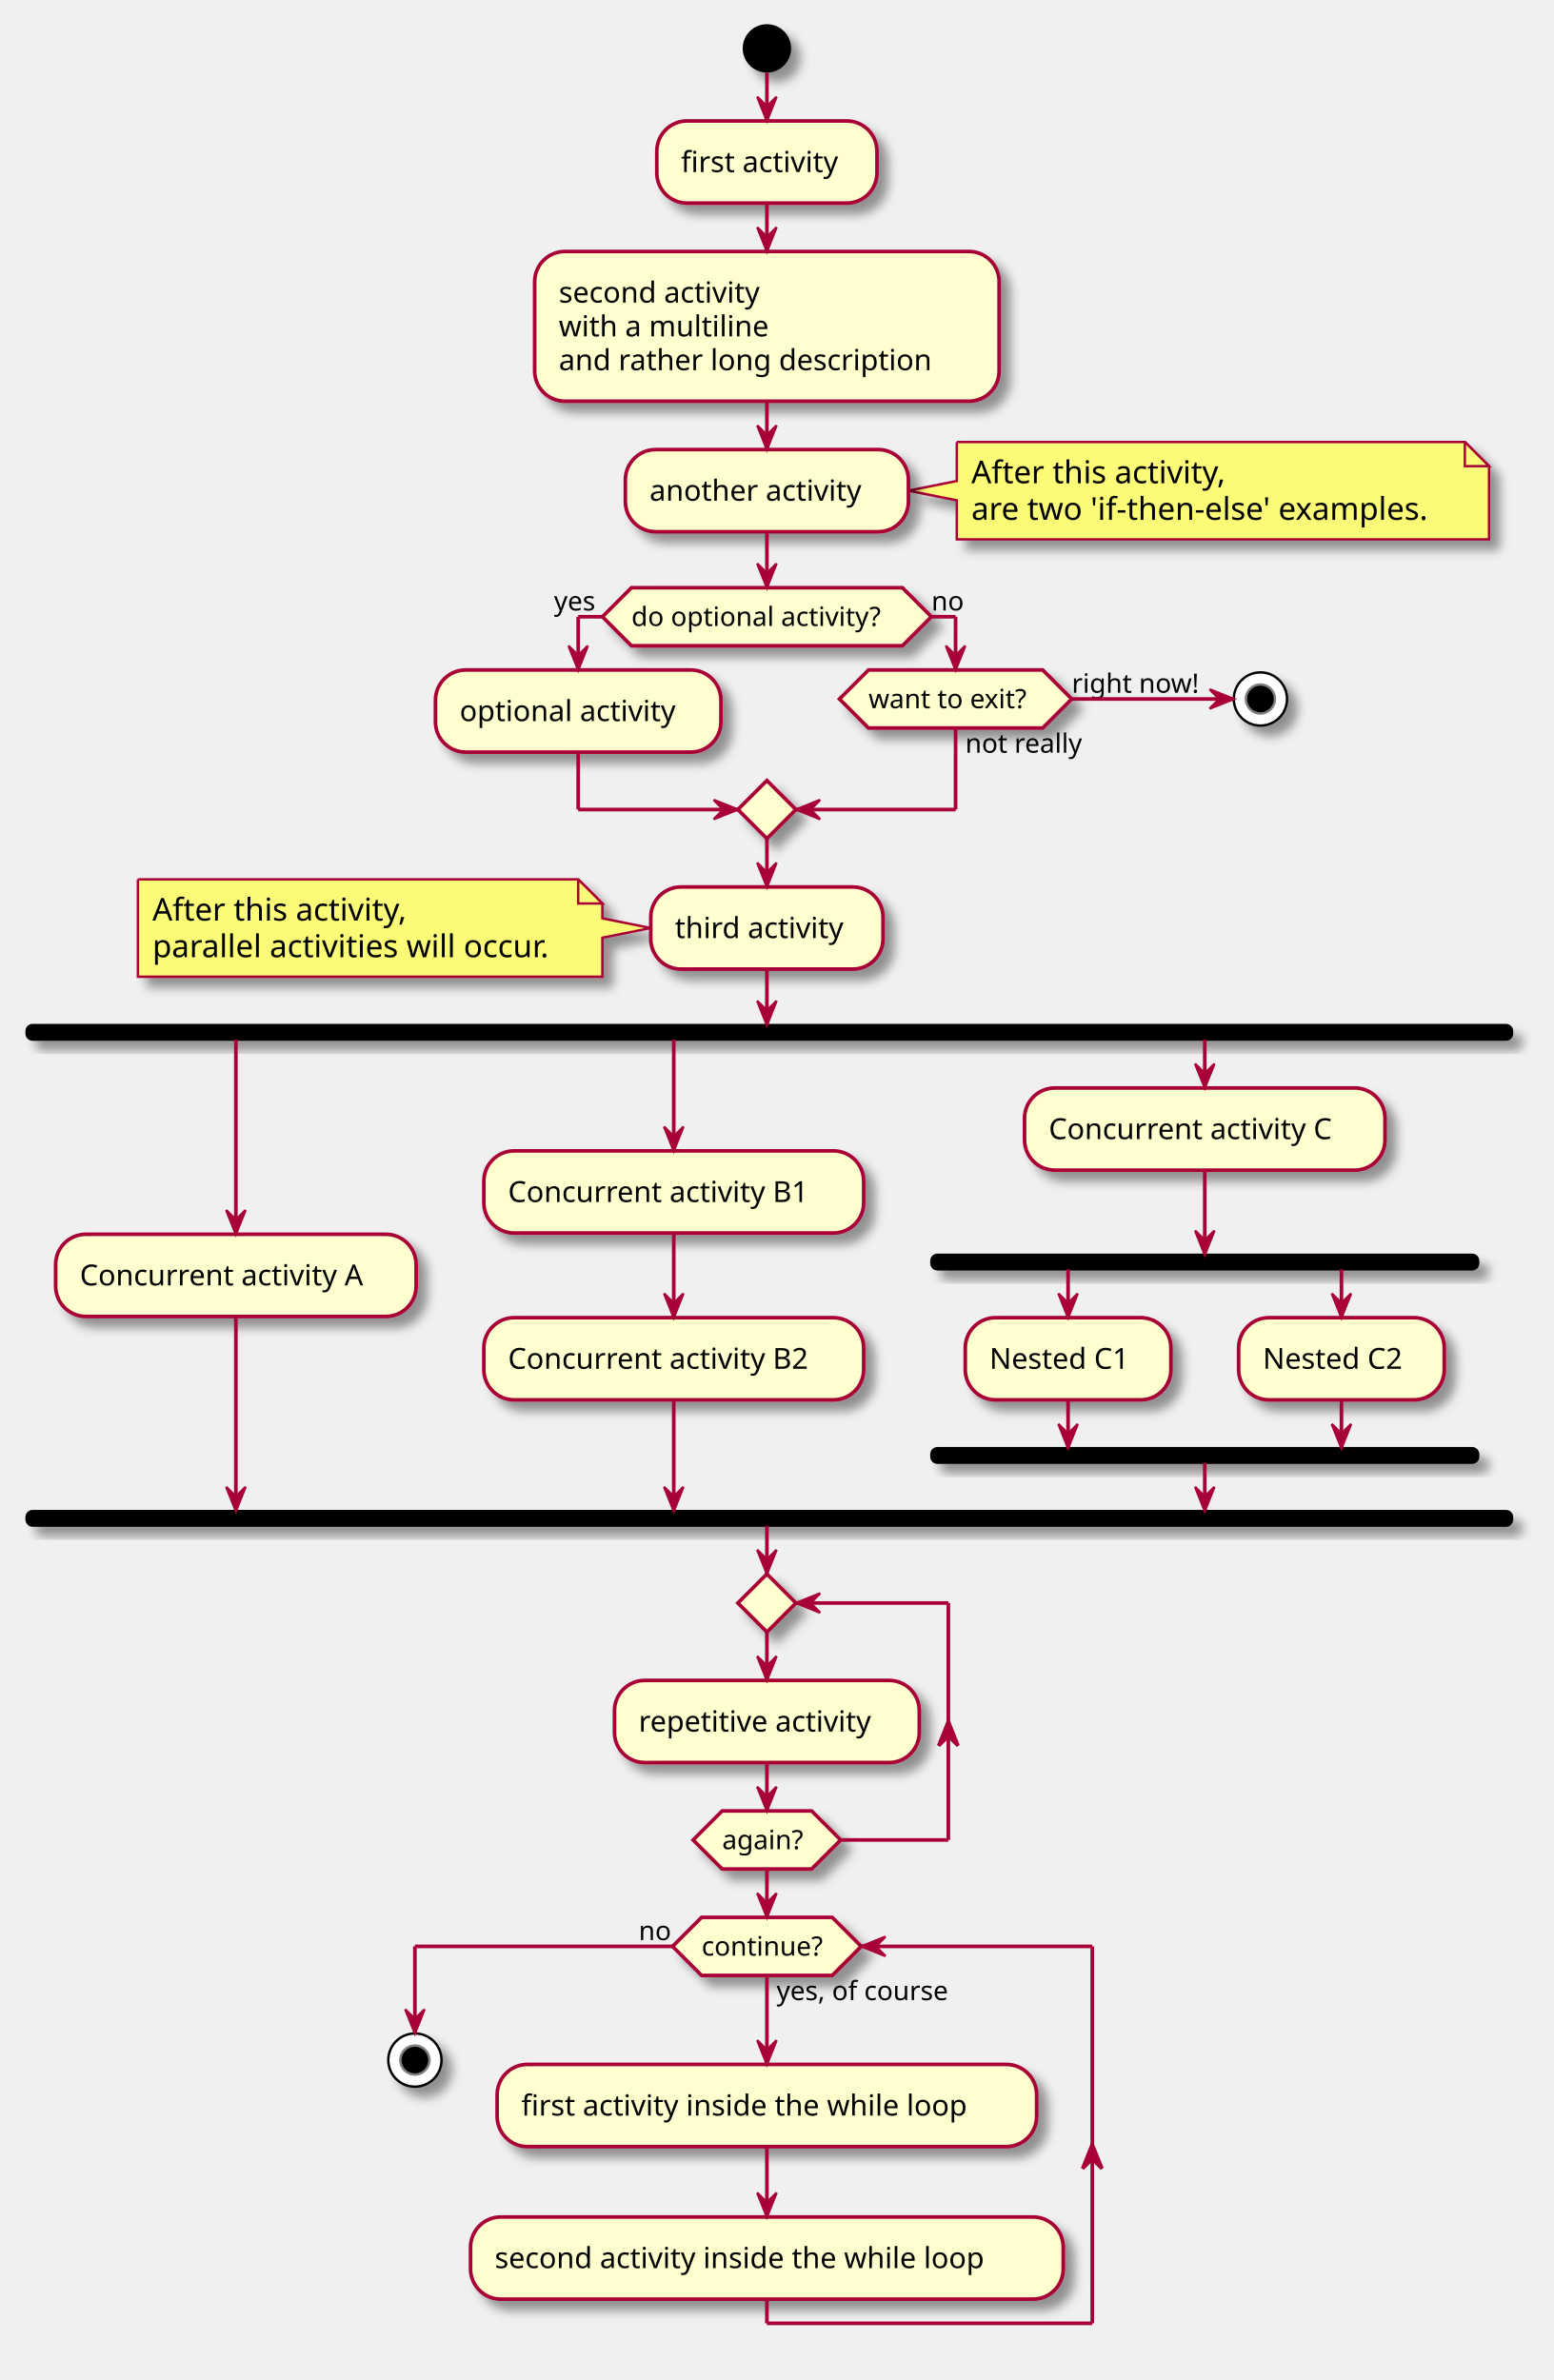
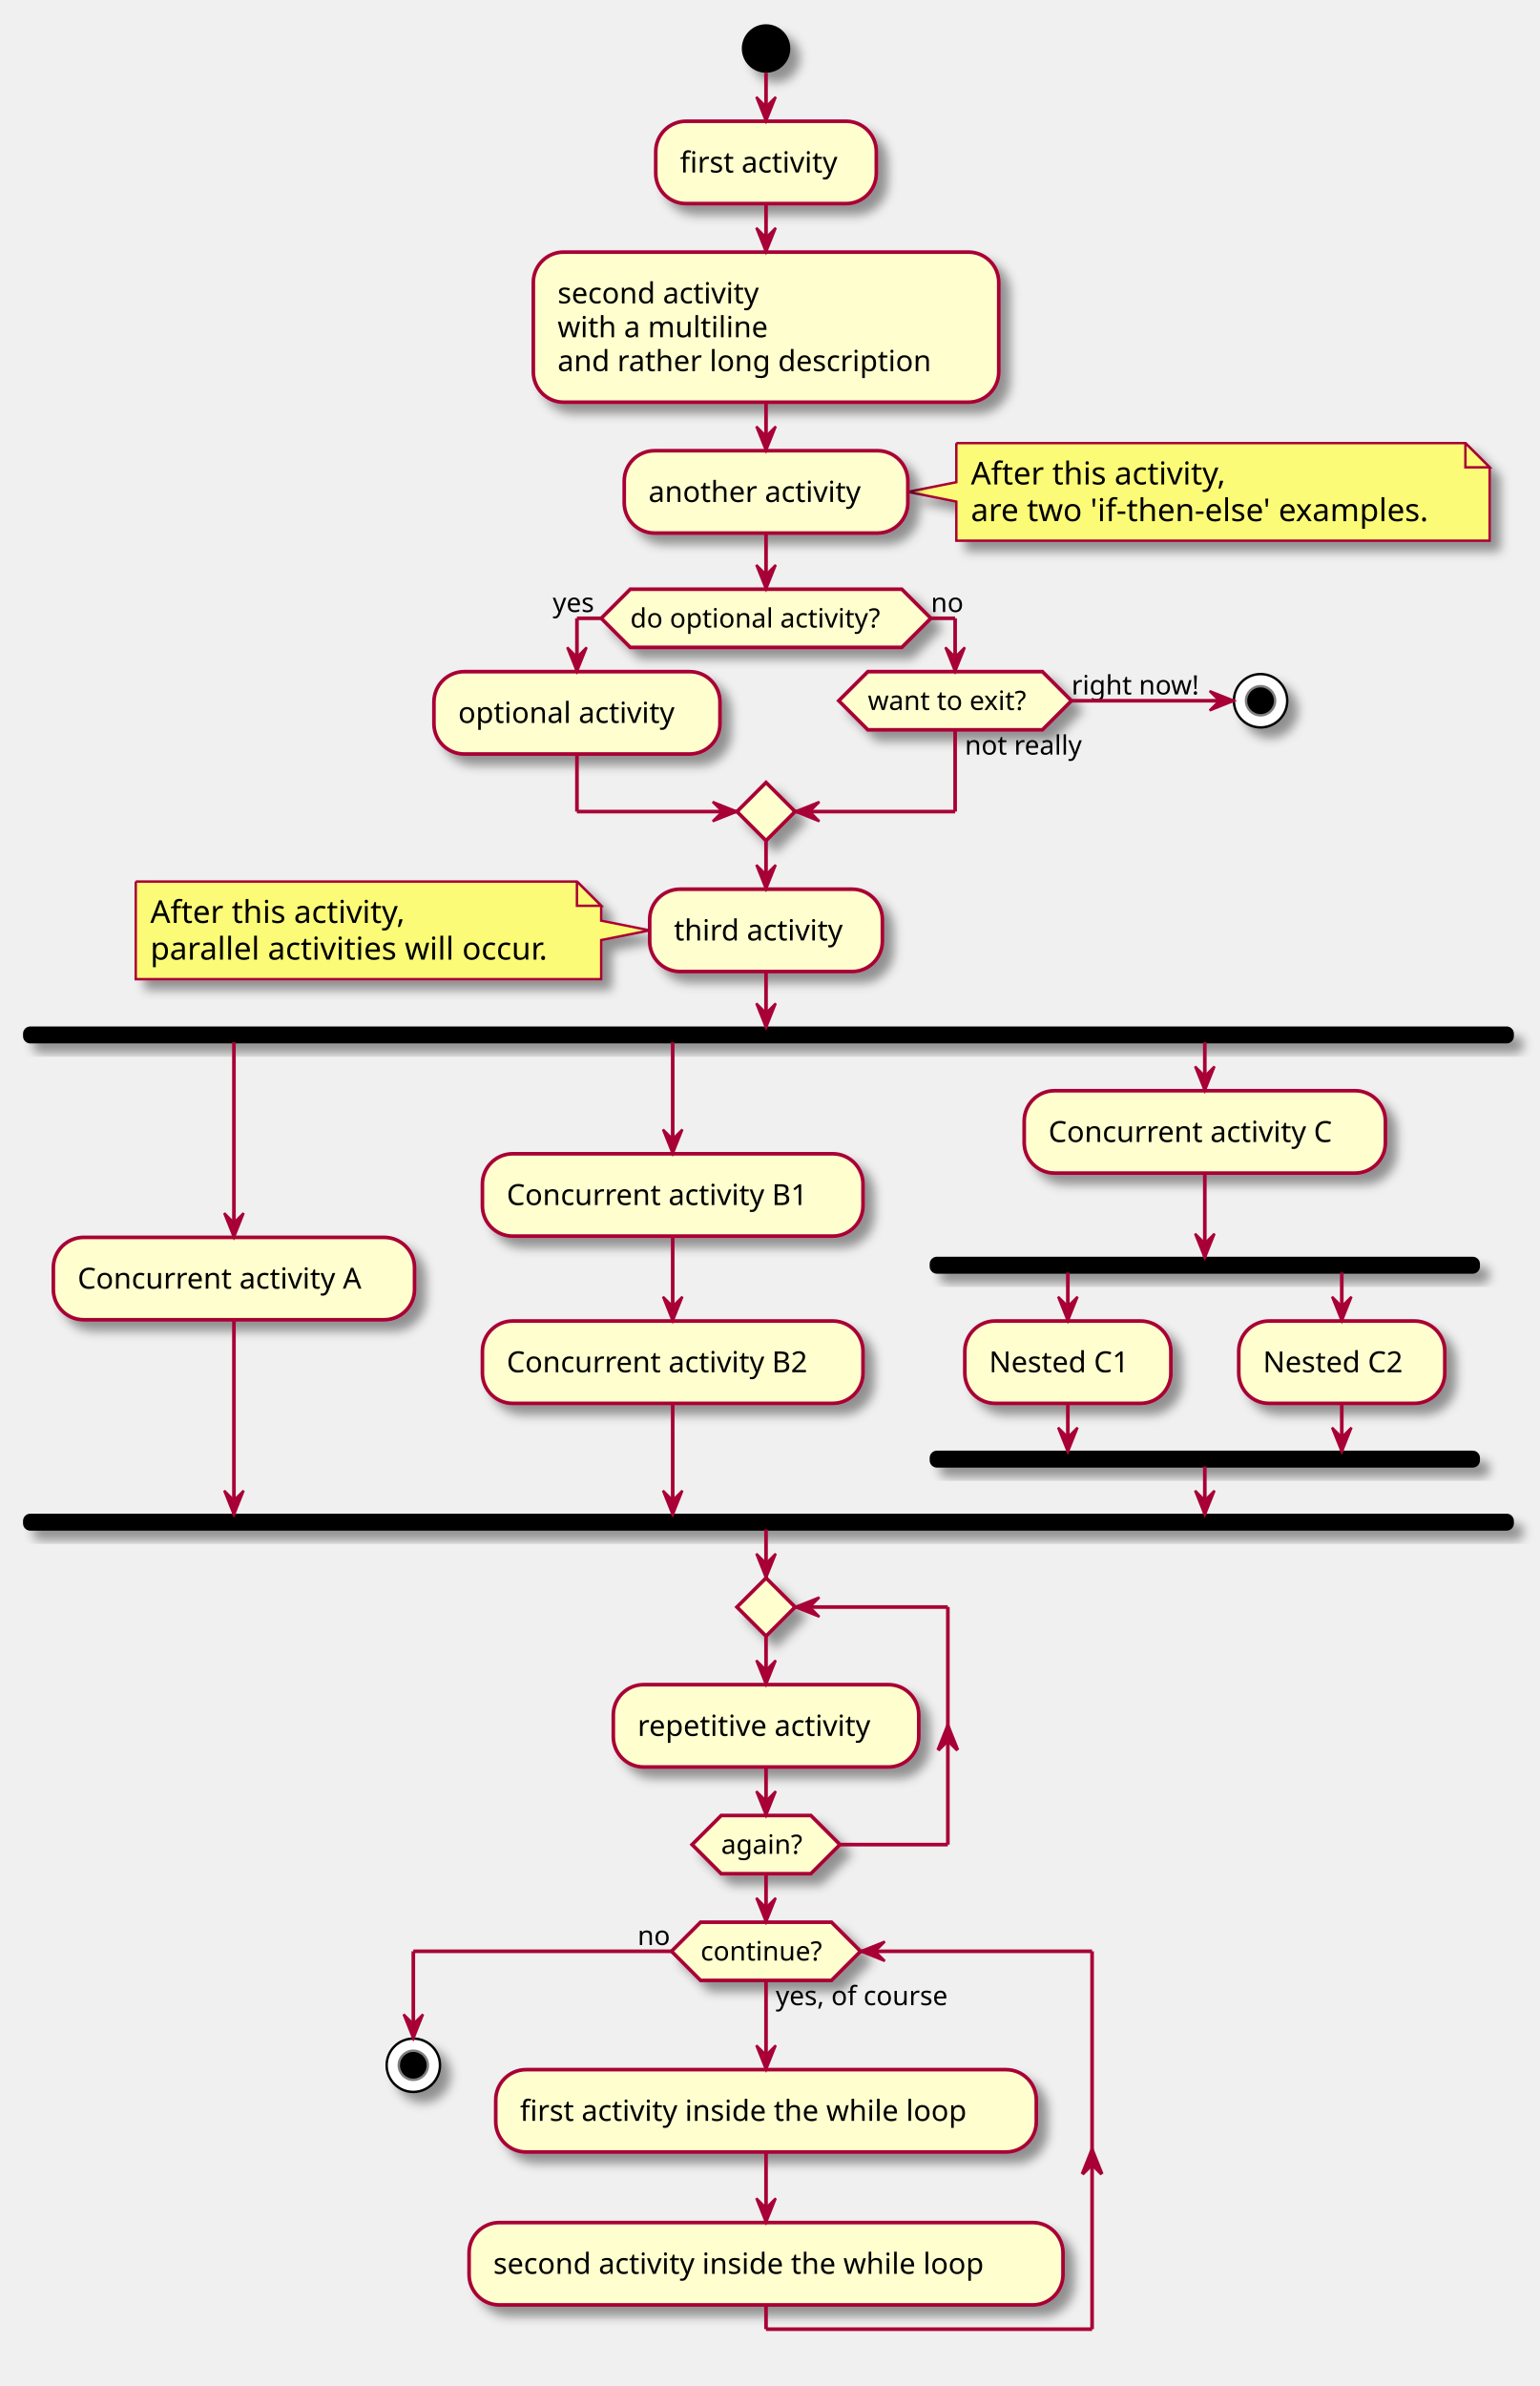
- <svg xmlns="http://www.w3.org/2000/svg" contentScriptType="application/ecmascript" contentStyleType="text/css" height="984px" preserveAspectRatio="none" style="width:642px;height:984px;" version="1.1" viewBox="0 0 642 984" width="642px" zoomAndPan="magnify">
+ <svg xmlns="http://www.w3.org/2000/svg" contentScriptType="application/ecmascript" contentStyleType="text/css" height="984px" preserveAspectRatio="none" style="width:635px;height:984px;" version="1.1" viewBox="0 0 635 984" width="635px" zoomAndPan="magnify">
  <defs>
    <filter height="300%" id="fssk4wg4cq9kg" width="300%" x="-1" y="-1">
      <feGaussianBlur result="blurOut" stdDeviation="2.0" />
      <feColorMatrix in="blurOut" result="blurOut2" type="matrix" values="0 0 0 0 0 0 0 0 0 0 0 0 0 0 0 0 0 0 .4 0" />
      <feOffset dx="4.0" dy="4.0" in="blurOut2" result="blurOut3" />
      <feBlend in="SourceGraphic" in2="blurOut3" mode="normal" />
    </filter>
  </defs>
  <g>
-     <ellipse cx="317" cy="20" fill="#000000" filter="url(#fssk4wg4cq9kg)" rx="10" ry="10" style="stroke:none;stroke-width:1.0;" />
-     <rect fill="#FEFECE" filter="url(#fssk4wg4cq9kg)" height="33.969" rx="12.5" ry="12.5" style="stroke:#A80036;stroke-width:1.5;" width="91" x="271.5" y="50" />
-     <text fill="#000000" font-family="sans-serif" font-size="12" lengthAdjust="spacingAndGlyphs" textLength="71" x="281.5" y="71.139">first activity</text>
-     <rect fill="#FEFECE" filter="url(#fssk4wg4cq9kg)" height="61.906" rx="12.5" ry="12.5" style="stroke:#A80036;stroke-width:1.5;" width="192" x="221" y="103.969" />
-     <text fill="#000000" font-family="sans-serif" font-size="12" lengthAdjust="spacingAndGlyphs" textLength="93" x="231" y="125.107">second activity</text>
-     <text fill="#000000" font-family="sans-serif" font-size="12" lengthAdjust="spacingAndGlyphs" textLength="93" x="231" y="139.076">with a multiline</text>
-     <text fill="#000000" font-family="sans-serif" font-size="12" lengthAdjust="spacingAndGlyphs" textLength="172" x="231" y="153.045">and rather long description</text>
-     <path d="M395.5,182.727 L395.5,198.859 L375.5,202.859 L395.5,206.859 L395.5,222.992 A0,0 0 0 0 395.5,222.992 L615.5,222.992 A0,0 0 0 0 615.5,222.992 L615.5,192.727 L605.5,182.727 L395.5,182.727 A0,0 0 0 0 395.5,182.727 " fill="#FBFB77" filter="url(#fssk4wg4cq9kg)" style="stroke:#A80036;stroke-width:1.0;" />
-     <path d="M605.5,182.727 L605.5,192.727 L615.5,192.727 L605.5,182.727 " fill="#FBFB77" style="stroke:#A80036;stroke-width:1.0;" />
-     <text fill="#000000" font-family="sans-serif" font-size="13" lengthAdjust="spacingAndGlyphs" textLength="111" x="401.5" y="199.793">After this activity,</text>
-     <text fill="#000000" font-family="sans-serif" font-size="13" lengthAdjust="spacingAndGlyphs" textLength="199" x="401.5" y="214.926">are two 'if-then-else' examples.</text>
-     <rect fill="#FEFECE" filter="url(#fssk4wg4cq9kg)" height="33.969" rx="12.5" ry="12.5" style="stroke:#A80036;stroke-width:1.5;" width="117" x="258.5" y="185.875" />
-     <text fill="#000000" font-family="sans-serif" font-size="12" lengthAdjust="spacingAndGlyphs" textLength="97" x="268.5" y="207.014">another activity</text>
-     <polygon fill="#FEFECE" filter="url(#fssk4wg4cq9kg)" points="261,242.992,373,242.992,385,254.992,373,266.992,261,266.992,249,254.992,261,242.992" style="stroke:#A80036;stroke-width:1.5;" />
-     <text fill="#000000" font-family="sans-serif" font-size="11" lengthAdjust="spacingAndGlyphs" textLength="112" x="261" y="258.8">do optional activity?</text>
-     <text fill="#000000" font-family="sans-serif" font-size="11" lengthAdjust="spacingAndGlyphs" textLength="20" x="229" y="252.398">yes</text>
-     <text fill="#000000" font-family="sans-serif" font-size="11" lengthAdjust="spacingAndGlyphs" textLength="14" x="385" y="252.398">no</text>
-     <rect fill="#FEFECE" filter="url(#fssk4wg4cq9kg)" height="33.969" rx="12.5" ry="12.5" style="stroke:#A80036;stroke-width:1.5;" width="118" x="180" y="276.992" />
-     <text fill="#000000" font-family="sans-serif" font-size="12" lengthAdjust="spacingAndGlyphs" textLength="98" x="190" y="298.131">optional activity</text>
-     <polygon fill="#FEFECE" filter="url(#fssk4wg4cq9kg)" points="359,276.992,431,276.992,443,288.992,431,300.992,359,300.992,347,288.992,359,276.992" style="stroke:#A80036;stroke-width:1.5;" />
-     <text fill="#000000" font-family="sans-serif" font-size="11" lengthAdjust="spacingAndGlyphs" textLength="53" x="399" y="311.203">not really</text>
-     <text fill="#000000" font-family="sans-serif" font-size="11" lengthAdjust="spacingAndGlyphs" textLength="72" x="359" y="292.8">want to exit?</text>
-     <text fill="#000000" font-family="sans-serif" font-size="11" lengthAdjust="spacingAndGlyphs" textLength="56" x="443" y="286.398">right now!</text>
-     <ellipse cx="521" cy="288.992" fill="#FFFFFF" filter="url(#fssk4wg4cq9kg)" rx="11" ry="11" style="stroke:#000000;stroke-width:1.0;" />
-     <ellipse cx="521" cy="288.992" fill="#000000" rx="6" ry="6" style="stroke:#7F7F7F;stroke-width:1.0;" />
-     <polygon fill="#FEFECE" filter="url(#fssk4wg4cq9kg)" points="317,322.703,329,334.703,317,346.703,305,334.703,317,322.703" style="stroke:#A80036;stroke-width:1.5;" />
-     <path d="M57,363.554 L57,403.82 A0,0 0 0 0 57,403.82 L249,403.82 A0,0 0 0 0 249,403.82 L249,387.687 L269,383.687 L249,379.687 L249,373.554 L239,363.554 L57,363.554 A0,0 0 0 0 57,363.554 " fill="#FBFB77" filter="url(#fssk4wg4cq9kg)" style="stroke:#A80036;stroke-width:1.0;" />
-     <path d="M239,363.554 L239,373.554 L249,373.554 L239,363.554 " fill="#FBFB77" style="stroke:#A80036;stroke-width:1.0;" />
-     <text fill="#000000" font-family="sans-serif" font-size="13" lengthAdjust="spacingAndGlyphs" textLength="111" x="63" y="380.621">After this activity,</text>
-     <text fill="#000000" font-family="sans-serif" font-size="13" lengthAdjust="spacingAndGlyphs" textLength="171" x="63" y="395.754">parallel activities will occur.</text>
-     <rect fill="#FEFECE" filter="url(#fssk4wg4cq9kg)" height="33.969" rx="12.5" ry="12.5" style="stroke:#A80036;stroke-width:1.5;" width="96" x="269" y="366.703" />
-     <text fill="#000000" font-family="sans-serif" font-size="12" lengthAdjust="spacingAndGlyphs" textLength="76" x="279" y="387.841">third activity</text>
-     <rect fill="#000000" filter="url(#fssk4wg4cq9kg)" height="6" rx="2.5" ry="2.5" style="stroke:#000000;stroke-width:1.0;" width="614" x="11" y="423.82" />
-     <rect fill="#FEFECE" filter="url(#fssk4wg4cq9kg)" height="33.969" rx="12.5" ry="12.5" style="stroke:#A80036;stroke-width:1.5;" width="149" x="23" y="510.304" />
-     <text fill="#000000" font-family="sans-serif" font-size="12" lengthAdjust="spacingAndGlyphs" textLength="129" x="33" y="531.443">Concurrent activity A</text>
-     <rect fill="#FEFECE" filter="url(#fssk4wg4cq9kg)" height="33.969" rx="12.5" ry="12.5" style="stroke:#A80036;stroke-width:1.5;" width="157" x="200" y="475.82" />
-     <text fill="#000000" font-family="sans-serif" font-size="12" lengthAdjust="spacingAndGlyphs" textLength="137" x="210" y="496.959">Concurrent activity B1</text>
-     <rect fill="#FEFECE" filter="url(#fssk4wg4cq9kg)" height="33.969" rx="12.5" ry="12.5" style="stroke:#A80036;stroke-width:1.5;" width="157" x="200" y="544.789" />
-     <text fill="#000000" font-family="sans-serif" font-size="12" lengthAdjust="spacingAndGlyphs" textLength="137" x="210" y="565.927">Concurrent activity B2</text>
-     <rect fill="#FEFECE" filter="url(#fssk4wg4cq9kg)" height="33.969" rx="12.5" ry="12.5" style="stroke:#A80036;stroke-width:1.5;" width="149" x="423.5" y="449.82" />
-     <text fill="#000000" font-family="sans-serif" font-size="12" lengthAdjust="spacingAndGlyphs" textLength="129" x="433.5" y="470.959">Concurrent activity C</text>
-     <rect fill="#000000" filter="url(#fssk4wg4cq9kg)" height="6" rx="2.5" ry="2.5" style="stroke:#000000;stroke-width:1.0;" width="226" x="385" y="518.789" />
-     <rect fill="#FEFECE" filter="url(#fssk4wg4cq9kg)" height="33.969" rx="12.5" ry="12.5" style="stroke:#A80036;stroke-width:1.5;" width="85" x="399" y="544.789" />
-     <text fill="#000000" font-family="sans-serif" font-size="12" lengthAdjust="spacingAndGlyphs" textLength="65" x="409" y="565.927">Nested C1</text>
-     <rect fill="#FEFECE" filter="url(#fssk4wg4cq9kg)" height="33.969" rx="12.5" ry="12.5" style="stroke:#A80036;stroke-width:1.5;" width="85" x="512" y="544.789" />
-     <text fill="#000000" font-family="sans-serif" font-size="12" lengthAdjust="spacingAndGlyphs" textLength="65" x="522" y="565.927">Nested C2</text>
-     <rect fill="#000000" filter="url(#fssk4wg4cq9kg)" height="6" rx="2.5" ry="2.5" style="stroke:#000000;stroke-width:1.0;" width="226" x="385" y="598.757" />
-     <rect fill="#000000" filter="url(#fssk4wg4cq9kg)" height="6" rx="2.5" ry="2.5" style="stroke:#000000;stroke-width:1.0;" width="614" x="11" y="624.757" />
-     <rect fill="#FEFECE" filter="url(#fssk4wg4cq9kg)" height="33.969" rx="12.5" ry="12.5" style="stroke:#A80036;stroke-width:1.5;" width="126" x="254" y="694.757" />
-     <text fill="#000000" font-family="sans-serif" font-size="12" lengthAdjust="spacingAndGlyphs" textLength="106" x="264" y="715.896">repetitive activity</text>
-     <polygon fill="#FEFECE" filter="url(#fssk4wg4cq9kg)" points="317,650.757,329,662.757,317,674.757,305,662.757,317,650.757" style="stroke:#A80036;stroke-width:1.5;" />
-     <polygon fill="#FEFECE" filter="url(#fssk4wg4cq9kg)" points="298.5,748.726,335.5,748.726,347.5,760.726,335.5,772.726,298.5,772.726,286.5,760.726,298.5,748.726" style="stroke:#A80036;stroke-width:1.5;" />
-     <text fill="#000000" font-family="sans-serif" font-size="11" lengthAdjust="spacingAndGlyphs" textLength="37" x="298.5" y="764.534">again?</text>
-     <rect fill="#FEFECE" filter="url(#fssk4wg4cq9kg)" height="33.969" rx="12.5" ry="12.5" style="stroke:#A80036;stroke-width:1.5;" width="223" x="205.5" y="853.531" />
-     <text fill="#000000" font-family="sans-serif" font-size="12" lengthAdjust="spacingAndGlyphs" textLength="203" x="215.5" y="874.669">first activity inside the while loop</text>
-     <rect fill="#FEFECE" filter="url(#fssk4wg4cq9kg)" height="33.969" rx="12.5" ry="12.5" style="stroke:#A80036;stroke-width:1.5;" width="245" x="194.5" y="916.597" />
-     <text fill="#000000" font-family="sans-serif" font-size="12" lengthAdjust="spacingAndGlyphs" textLength="225" x="204.5" y="937.736">second activity inside the while loop</text>
-     <polygon fill="#FEFECE" filter="url(#fssk4wg4cq9kg)" points="290,792.726,344,792.726,356,804.726,344,816.726,290,816.726,278,804.726,290,792.726" style="stroke:#A80036;stroke-width:1.5;" />
-     <text fill="#000000" font-family="sans-serif" font-size="11" lengthAdjust="spacingAndGlyphs" textLength="82" x="321" y="826.937">yes, of course</text>
-     <text fill="#000000" font-family="sans-serif" font-size="11" lengthAdjust="spacingAndGlyphs" textLength="54" x="290" y="808.534">continue?</text>
-     <text fill="#000000" font-family="sans-serif" font-size="11" lengthAdjust="spacingAndGlyphs" textLength="14" x="264" y="802.132">no</text>
-     <ellipse cx="171.5" cy="851.726" fill="#FFFFFF" filter="url(#fssk4wg4cq9kg)" rx="11" ry="11" style="stroke:#000000;stroke-width:1.0;" />
-     <ellipse cx="171.5" cy="851.726" fill="#000000" rx="6" ry="6" style="stroke:#7F7F7F;stroke-width:1.0;" />
-     <line style="stroke:#A80036;stroke-width:1.5;" x1="317" x2="317" y1="30" y2="50" />
-     <polygon fill="#A80036" points="313,40,317,50,321,40,317,44" style="stroke:#A80036;stroke-width:1.0;" />
-     <line style="stroke:#A80036;stroke-width:1.5;" x1="317" x2="317" y1="83.969" y2="103.969" />
-     <polygon fill="#A80036" points="313,93.969,317,103.969,321,93.969,317,97.969" style="stroke:#A80036;stroke-width:1.0;" />
-     <line style="stroke:#A80036;stroke-width:1.5;" x1="317" x2="317" y1="165.875" y2="185.875" />
-     <polygon fill="#A80036" points="313,175.875,317,185.875,321,175.875,317,179.875" style="stroke:#A80036;stroke-width:1.0;" />
-     <line style="stroke:#A80036;stroke-width:1.5;" x1="395" x2="395" y1="300.992" y2="334.703" />
-     <line style="stroke:#A80036;stroke-width:1.5;" x1="395" x2="329" y1="334.703" y2="334.703" />
-     <polygon fill="#A80036" points="339,330.703,329,334.703,339,338.703,335,334.703" style="stroke:#A80036;stroke-width:1.0;" />
-     <line style="stroke:#A80036;stroke-width:1.5;" x1="443" x2="510" y1="288.992" y2="288.992" />
-     <polygon fill="#A80036" points="500,284.992,510,288.992,500,292.992,504,288.992" style="stroke:#A80036;stroke-width:1.0;" />
-     <line style="stroke:#A80036;stroke-width:1.5;" x1="249" x2="239" y1="254.992" y2="254.992" />
-     <line style="stroke:#A80036;stroke-width:1.5;" x1="239" x2="239" y1="254.992" y2="276.992" />
-     <polygon fill="#A80036" points="235,266.992,239,276.992,243,266.992,239,270.992" style="stroke:#A80036;stroke-width:1.0;" />
-     <line style="stroke:#A80036;stroke-width:1.5;" x1="385" x2="395" y1="254.992" y2="254.992" />
-     <line style="stroke:#A80036;stroke-width:1.5;" x1="395" x2="395" y1="254.992" y2="276.992" />
-     <polygon fill="#A80036" points="391,266.992,395,276.992,399,266.992,395,270.992" style="stroke:#A80036;stroke-width:1.0;" />
-     <line style="stroke:#A80036;stroke-width:1.5;" x1="239" x2="239" y1="310.961" y2="334.703" />
-     <line style="stroke:#A80036;stroke-width:1.5;" x1="239" x2="305" y1="334.703" y2="334.703" />
-     <polygon fill="#A80036" points="295,330.703,305,334.703,295,338.703,299,334.703" style="stroke:#A80036;stroke-width:1.0;" />
-     <line style="stroke:#A80036;stroke-width:1.5;" x1="317" x2="317" y1="219.844" y2="242.992" />
-     <polygon fill="#A80036" points="313,232.992,317,242.992,321,232.992,317,236.992" style="stroke:#A80036;stroke-width:1.0;" />
-     <line style="stroke:#A80036;stroke-width:1.5;" x1="317" x2="317" y1="346.703" y2="366.703" />
-     <polygon fill="#A80036" points="313,356.703,317,366.703,321,356.703,317,360.703" style="stroke:#A80036;stroke-width:1.0;" />
-     <line style="stroke:#A80036;stroke-width:1.5;" x1="278.5" x2="278.5" y1="509.789" y2="544.789" />
-     <polygon fill="#A80036" points="274.5,534.789,278.5,544.789,282.5,534.789,278.5,538.789" style="stroke:#A80036;stroke-width:1.0;" />
-     <line style="stroke:#A80036;stroke-width:1.5;" x1="441.5" x2="441.5" y1="524.789" y2="544.789" />
-     <polygon fill="#A80036" points="437.5,534.789,441.5,544.789,445.5,534.789,441.5,538.789" style="stroke:#A80036;stroke-width:1.0;" />
-     <line style="stroke:#A80036;stroke-width:1.5;" x1="554.5" x2="554.5" y1="524.789" y2="544.789" />
-     <polygon fill="#A80036" points="550.5,534.789,554.5,544.789,558.5,534.789,554.5,538.789" style="stroke:#A80036;stroke-width:1.0;" />
-     <line style="stroke:#A80036;stroke-width:1.5;" x1="441.5" x2="441.5" y1="578.757" y2="598.757" />
-     <polygon fill="#A80036" points="437.5,588.757,441.5,598.757,445.5,588.757,441.5,592.757" style="stroke:#A80036;stroke-width:1.0;" />
-     <line style="stroke:#A80036;stroke-width:1.5;" x1="554.5" x2="554.5" y1="578.757" y2="598.757" />
-     <polygon fill="#A80036" points="550.5,588.757,554.5,598.757,558.5,588.757,554.5,592.757" style="stroke:#A80036;stroke-width:1.0;" />
-     <line style="stroke:#A80036;stroke-width:1.5;" x1="498" x2="498" y1="483.789" y2="518.789" />
-     <polygon fill="#A80036" points="494,508.789,498,518.789,502,508.789,498,512.789" style="stroke:#A80036;stroke-width:1.0;" />
-     <line style="stroke:#A80036;stroke-width:1.5;" x1="97.5" x2="97.5" y1="429.82" y2="510.304" />
-     <polygon fill="#A80036" points="93.5,500.304,97.5,510.304,101.5,500.304,97.5,504.304" style="stroke:#A80036;stroke-width:1.0;" />
-     <line style="stroke:#A80036;stroke-width:1.5;" x1="278.5" x2="278.5" y1="429.82" y2="475.82" />
-     <polygon fill="#A80036" points="274.5,465.82,278.5,475.82,282.5,465.82,278.5,469.82" style="stroke:#A80036;stroke-width:1.0;" />
-     <line style="stroke:#A80036;stroke-width:1.5;" x1="498" x2="498" y1="429.82" y2="449.82" />
-     <polygon fill="#A80036" points="494,439.82,498,449.82,502,439.82,498,443.82" style="stroke:#A80036;stroke-width:1.0;" />
-     <line style="stroke:#A80036;stroke-width:1.5;" x1="97.5" x2="97.5" y1="544.273" y2="624.757" />
-     <polygon fill="#A80036" points="93.5,614.757,97.5,624.757,101.5,614.757,97.5,618.757" style="stroke:#A80036;stroke-width:1.0;" />
-     <line style="stroke:#A80036;stroke-width:1.5;" x1="278.5" x2="278.5" y1="578.757" y2="624.757" />
-     <polygon fill="#A80036" points="274.5,614.757,278.5,624.757,282.5,614.757,278.5,618.757" style="stroke:#A80036;stroke-width:1.0;" />
-     <line style="stroke:#A80036;stroke-width:1.5;" x1="498" x2="498" y1="604.757" y2="624.757" />
-     <polygon fill="#A80036" points="494,614.757,498,624.757,502,614.757,498,618.757" style="stroke:#A80036;stroke-width:1.0;" />
-     <line style="stroke:#A80036;stroke-width:1.5;" x1="317" x2="317" y1="400.671" y2="423.82" />
-     <polygon fill="#A80036" points="313,413.82,317,423.82,321,413.82,317,417.82" style="stroke:#A80036;stroke-width:1.0;" />
-     <line style="stroke:#A80036;stroke-width:1.5;" x1="317" x2="317" y1="674.757" y2="694.757" />
-     <polygon fill="#A80036" points="313,684.757,317,694.757,321,684.757,317,688.757" style="stroke:#A80036;stroke-width:1.0;" />
-     <line style="stroke:#A80036;stroke-width:1.5;" x1="347.5" x2="392" y1="760.726" y2="760.726" />
-     <polygon fill="#A80036" points="388,721.742,392,711.742,396,721.742,392,717.742" style="stroke:#A80036;stroke-width:1.5;" />
-     <line style="stroke:#A80036;stroke-width:1.5;" x1="392" x2="392" y1="662.757" y2="760.726" />
-     <line style="stroke:#A80036;stroke-width:1.5;" x1="392" x2="329" y1="662.757" y2="662.757" />
-     <polygon fill="#A80036" points="339,658.757,329,662.757,339,666.757,335,662.757" style="stroke:#A80036;stroke-width:1.0;" />
-     <line style="stroke:#A80036;stroke-width:1.5;" x1="317" x2="317" y1="728.726" y2="748.726" />
-     <polygon fill="#A80036" points="313,738.726,317,748.726,321,738.726,317,742.726" style="stroke:#A80036;stroke-width:1.0;" />
-     <line style="stroke:#A80036;stroke-width:1.5;" x1="317" x2="317" y1="630.757" y2="650.757" />
-     <polygon fill="#A80036" points="313,640.757,317,650.757,321,640.757,317,644.757" style="stroke:#A80036;stroke-width:1.0;" />
-     <line style="stroke:#A80036;stroke-width:1.5;" x1="317" x2="317" y1="887.5" y2="916.597" />
-     <polygon fill="#A80036" points="313,906.597,317,916.597,321,906.597,317,910.597" style="stroke:#A80036;stroke-width:1.0;" />
-     <line style="stroke:#A80036;stroke-width:1.5;" x1="317" x2="317" y1="816.726" y2="853.531" />
-     <polygon fill="#A80036" points="313,843.531,317,853.531,321,843.531,317,847.531" style="stroke:#A80036;stroke-width:1.0;" />
-     <line style="stroke:#A80036;stroke-width:1.5;" x1="317" x2="317" y1="950.566" y2="960.566" />
-     <line style="stroke:#A80036;stroke-width:1.5;" x1="317" x2="451.5" y1="960.566" y2="960.566" />
-     <polygon fill="#A80036" points="447.5,896.597,451.5,886.597,455.5,896.597,451.5,892.597" style="stroke:#A80036;stroke-width:1.5;" />
-     <line style="stroke:#A80036;stroke-width:1.5;" x1="451.5" x2="451.5" y1="804.726" y2="960.566" />
-     <line style="stroke:#A80036;stroke-width:1.5;" x1="451.5" x2="356" y1="804.726" y2="804.726" />
-     <polygon fill="#A80036" points="366,800.726,356,804.726,366,808.726,362,804.726" style="stroke:#A80036;stroke-width:1.0;" />
-     <line style="stroke:#A80036;stroke-width:1.5;" x1="278" x2="171.5" y1="804.726" y2="804.726" />
-     <line style="stroke:#A80036;stroke-width:1.5;" x1="171.5" x2="171.5" y1="804.726" y2="840.726" />
-     <polygon fill="#A80036" points="167.5,830.726,171.5,840.726,175.5,830.726,171.5,834.726" style="stroke:#A80036;stroke-width:1.0;" />
-     <line style="stroke:#A80036;stroke-width:1.5;" x1="317" x2="317" y1="772.726" y2="792.726" />
-     <polygon fill="#A80036" points="313,782.726,317,792.726,321,782.726,317,786.726" style="stroke:#A80036;stroke-width:1.0;" />
+     <ellipse cx="316" cy="20" fill="#000000" filter="url(#fssk4wg4cq9kg)" rx="10" ry="10" style="stroke: none; stroke-width: 1.0;" />
+     <rect fill="#FEFECE" filter="url(#fssk4wg4cq9kg)" height="33.969" rx="12.5" ry="12.5" style="stroke: #A80036; stroke-width: 1.5;" width="91" x="270.5" y="50" />
+     <text fill="#000000" font-family="sans-serif" font-size="12" lengthAdjust="spacingAndGlyphs" textLength="71" x="280.5" y="71.139">first activity</text>
+     <rect fill="#FEFECE" filter="url(#fssk4wg4cq9kg)" height="61.906" rx="12.5" ry="12.5" style="stroke: #A80036; stroke-width: 1.5;" width="192" x="220" y="103.969" />
+     <text fill="#000000" font-family="sans-serif" font-size="12" lengthAdjust="spacingAndGlyphs" textLength="93" x="230" y="125.107">second activity</text>
+     <text fill="#000000" font-family="sans-serif" font-size="12" lengthAdjust="spacingAndGlyphs" textLength="93" x="230" y="139.076">with a multiline</text>
+     <text fill="#000000" font-family="sans-serif" font-size="12" lengthAdjust="spacingAndGlyphs" textLength="172" x="230" y="153.045">and rather long description</text>
+     <path d="M394.5,182.727 L394.5,198.859 L374.5,202.859 L394.5,206.859 L394.5,222.992 A0,0 0 0 0 394.5,222.992 L614.5,222.992 A0,0 0 0 0 614.5,222.992 L614.5,192.727 L604.5,182.727 L394.5,182.727 A0,0 0 0 0 394.5,182.727 " fill="#FBFB77" filter="url(#fssk4wg4cq9kg)" style="stroke: #A80036; stroke-width: 1.0;" />
+     <path d="M604.5,182.727 L604.5,192.727 L614.5,192.727 L604.5,182.727 " fill="#FBFB77" style="stroke: #A80036; stroke-width: 1.0;" />
+     <text fill="#000000" font-family="sans-serif" font-size="13" lengthAdjust="spacingAndGlyphs" textLength="111" x="400.5" y="199.793">After this activity,</text>
+     <text fill="#000000" font-family="sans-serif" font-size="13" lengthAdjust="spacingAndGlyphs" textLength="199" x="400.5" y="214.926">are two 'if-then-else' examples.</text>
+     <rect fill="#FEFECE" filter="url(#fssk4wg4cq9kg)" height="33.969" rx="12.5" ry="12.5" style="stroke: #A80036; stroke-width: 1.5;" width="117" x="257.5" y="185.875" />
+     <text fill="#000000" font-family="sans-serif" font-size="12" lengthAdjust="spacingAndGlyphs" textLength="97" x="267.5" y="207.014">another activity</text>
+     <polygon fill="#FEFECE" filter="url(#fssk4wg4cq9kg)" points="260,242.992,372,242.992,384,254.992,372,266.992,260,266.992,248,254.992,260,242.992" style="stroke: #A80036; stroke-width: 1.5;" />
+     <text fill="#000000" font-family="sans-serif" font-size="11" lengthAdjust="spacingAndGlyphs" textLength="112" x="260" y="258.8">do optional activity?</text>
+     <text fill="#000000" font-family="sans-serif" font-size="11" lengthAdjust="spacingAndGlyphs" textLength="20" x="228" y="252.398">yes</text>
+     <text fill="#000000" font-family="sans-serif" font-size="11" lengthAdjust="spacingAndGlyphs" textLength="14" x="384" y="252.398">no</text>
+     <rect fill="#FEFECE" filter="url(#fssk4wg4cq9kg)" height="33.969" rx="12.5" ry="12.5" style="stroke: #A80036; stroke-width: 1.5;" width="118" x="179" y="276.992" />
+     <text fill="#000000" font-family="sans-serif" font-size="12" lengthAdjust="spacingAndGlyphs" textLength="98" x="189" y="298.131">optional activity</text>
+     <polygon fill="#FEFECE" filter="url(#fssk4wg4cq9kg)" points="358,276.992,430,276.992,442,288.992,430,300.992,358,300.992,346,288.992,358,276.992" style="stroke: #A80036; stroke-width: 1.5;" />
+     <text fill="#000000" font-family="sans-serif" font-size="11" lengthAdjust="spacingAndGlyphs" textLength="53" x="398" y="311.203">not really</text>
+     <text fill="#000000" font-family="sans-serif" font-size="11" lengthAdjust="spacingAndGlyphs" textLength="72" x="358" y="292.8">want to exit?</text>
+     <text fill="#000000" font-family="sans-serif" font-size="11" lengthAdjust="spacingAndGlyphs" textLength="56" x="442" y="286.398">right now!</text>
+     <ellipse cx="520" cy="288.992" fill="#FFFFFF" filter="url(#fssk4wg4cq9kg)" rx="11" ry="11" style="stroke: #000000; stroke-width: 1.0;" />
+     <ellipse cx="520" cy="288.992" fill="#000000" rx="6" ry="6" style="stroke: #7F7F7F; stroke-width: 1.0;" />
+     <polygon fill="#FEFECE" filter="url(#fssk4wg4cq9kg)" points="316,322.703,328,334.703,316,346.703,304,334.703,316,322.703" style="stroke: #A80036; stroke-width: 1.5;" />
+     <path d="M56,363.554 L56,403.82 A0,0 0 0 0 56,403.82 L248,403.82 A0,0 0 0 0 248,403.82 L248,387.687 L268,383.687 L248,379.687 L248,373.554 L238,363.554 L56,363.554 A0,0 0 0 0 56,363.554 " fill="#FBFB77" filter="url(#fssk4wg4cq9kg)" style="stroke: #A80036; stroke-width: 1.0;" />
+     <path d="M238,363.554 L238,373.554 L248,373.554 L238,363.554 " fill="#FBFB77" style="stroke: #A80036; stroke-width: 1.0;" />
+     <text fill="#000000" font-family="sans-serif" font-size="13" lengthAdjust="spacingAndGlyphs" textLength="111" x="62" y="380.621">After this activity,</text>
+     <text fill="#000000" font-family="sans-serif" font-size="13" lengthAdjust="spacingAndGlyphs" textLength="171" x="62" y="395.754">parallel activities will occur.</text>
+     <rect fill="#FEFECE" filter="url(#fssk4wg4cq9kg)" height="33.969" rx="12.5" ry="12.5" style="stroke: #A80036; stroke-width: 1.5;" width="96" x="268" y="366.703" />
+     <text fill="#000000" font-family="sans-serif" font-size="12" lengthAdjust="spacingAndGlyphs" textLength="76" x="278" y="387.841">third activity</text>
+     <rect fill="#000000" filter="url(#fssk4wg4cq9kg)" height="6" rx="2.5" ry="2.5" style="stroke: #000000; stroke-width: 1.0;" width="614" x="10" y="423.82" />
+     <rect fill="#FEFECE" filter="url(#fssk4wg4cq9kg)" height="33.969" rx="12.5" ry="12.5" style="stroke: #A80036; stroke-width: 1.5;" width="149" x="22" y="510.304" />
+     <text fill="#000000" font-family="sans-serif" font-size="12" lengthAdjust="spacingAndGlyphs" textLength="129" x="32" y="531.443">Concurrent activity A</text>
+     <rect fill="#FEFECE" filter="url(#fssk4wg4cq9kg)" height="33.969" rx="12.5" ry="12.5" style="stroke: #A80036; stroke-width: 1.5;" width="157" x="199" y="475.82" />
+     <text fill="#000000" font-family="sans-serif" font-size="12" lengthAdjust="spacingAndGlyphs" textLength="137" x="209" y="496.959">Concurrent activity B1</text>
+     <rect fill="#FEFECE" filter="url(#fssk4wg4cq9kg)" height="33.969" rx="12.5" ry="12.5" style="stroke: #A80036; stroke-width: 1.5;" width="157" x="199" y="544.789" />
+     <text fill="#000000" font-family="sans-serif" font-size="12" lengthAdjust="spacingAndGlyphs" textLength="137" x="209" y="565.927">Concurrent activity B2</text>
+     <rect fill="#FEFECE" filter="url(#fssk4wg4cq9kg)" height="33.969" rx="12.5" ry="12.5" style="stroke: #A80036; stroke-width: 1.5;" width="149" x="422.5" y="449.82" />
+     <text fill="#000000" font-family="sans-serif" font-size="12" lengthAdjust="spacingAndGlyphs" textLength="129" x="432.5" y="470.959">Concurrent activity C</text>
+     <rect fill="#000000" filter="url(#fssk4wg4cq9kg)" height="6" rx="2.5" ry="2.5" style="stroke: #000000; stroke-width: 1.0;" width="226" x="384" y="518.789" />
+     <rect fill="#FEFECE" filter="url(#fssk4wg4cq9kg)" height="33.969" rx="12.5" ry="12.5" style="stroke: #A80036; stroke-width: 1.5;" width="85" x="398" y="544.789" />
+     <text fill="#000000" font-family="sans-serif" font-size="12" lengthAdjust="spacingAndGlyphs" textLength="65" x="408" y="565.927">Nested C1</text>
+     <rect fill="#FEFECE" filter="url(#fssk4wg4cq9kg)" height="33.969" rx="12.5" ry="12.5" style="stroke: #A80036; stroke-width: 1.5;" width="85" x="511" y="544.789" />
+     <text fill="#000000" font-family="sans-serif" font-size="12" lengthAdjust="spacingAndGlyphs" textLength="65" x="521" y="565.927">Nested C2</text>
+     <rect fill="#000000" filter="url(#fssk4wg4cq9kg)" height="6" rx="2.5" ry="2.5" style="stroke: #000000; stroke-width: 1.0;" width="226" x="384" y="598.757" />
+     <rect fill="#000000" filter="url(#fssk4wg4cq9kg)" height="6" rx="2.5" ry="2.5" style="stroke: #000000; stroke-width: 1.0;" width="614" x="10" y="624.757" />
+     <rect fill="#FEFECE" filter="url(#fssk4wg4cq9kg)" height="33.969" rx="12.5" ry="12.5" style="stroke: #A80036; stroke-width: 1.5;" width="126" x="253" y="694.757" />
+     <text fill="#000000" font-family="sans-serif" font-size="12" lengthAdjust="spacingAndGlyphs" textLength="106" x="263" y="715.896">repetitive activity</text>
+     <polygon fill="#FEFECE" filter="url(#fssk4wg4cq9kg)" points="316,650.757,328,662.757,316,674.757,304,662.757,316,650.757" style="stroke: #A80036; stroke-width: 1.5;" />
+     <polygon fill="#FEFECE" filter="url(#fssk4wg4cq9kg)" points="297.5,748.726,334.5,748.726,346.5,760.726,334.5,772.726,297.5,772.726,285.5,760.726,297.5,748.726" style="stroke: #A80036; stroke-width: 1.5;" />
+     <text fill="#000000" font-family="sans-serif" font-size="11" lengthAdjust="spacingAndGlyphs" textLength="37" x="297.5" y="764.534">again?</text>
+     <rect fill="#FEFECE" filter="url(#fssk4wg4cq9kg)" height="33.969" rx="12.5" ry="12.5" style="stroke: #A80036; stroke-width: 1.5;" width="223" x="204.5" y="853.531" />
+     <text fill="#000000" font-family="sans-serif" font-size="12" lengthAdjust="spacingAndGlyphs" textLength="203" x="214.5" y="874.669">first activity inside the while loop</text>
+     <rect fill="#FEFECE" filter="url(#fssk4wg4cq9kg)" height="33.969" rx="12.5" ry="12.5" style="stroke: #A80036; stroke-width: 1.5;" width="245" x="193.5" y="916.597" />
+     <text fill="#000000" font-family="sans-serif" font-size="12" lengthAdjust="spacingAndGlyphs" textLength="225" x="203.5" y="937.736">second activity inside the while loop</text>
+     <polygon fill="#FEFECE" filter="url(#fssk4wg4cq9kg)" points="289,792.726,343,792.726,355,804.726,343,816.726,289,816.726,277,804.726,289,792.726" style="stroke: #A80036; stroke-width: 1.5;" />
+     <text fill="#000000" font-family="sans-serif" font-size="11" lengthAdjust="spacingAndGlyphs" textLength="82" x="320" y="826.937">yes, of course</text>
+     <text fill="#000000" font-family="sans-serif" font-size="11" lengthAdjust="spacingAndGlyphs" textLength="54" x="289" y="808.534">continue?</text>
+     <text fill="#000000" font-family="sans-serif" font-size="11" lengthAdjust="spacingAndGlyphs" textLength="14" x="263" y="802.132">no</text>
+     <ellipse cx="170.5" cy="851.726" fill="#FFFFFF" filter="url(#fssk4wg4cq9kg)" rx="11" ry="11" style="stroke: #000000; stroke-width: 1.0;" />
+     <ellipse cx="170.5" cy="851.726" fill="#000000" rx="6" ry="6" style="stroke: #7F7F7F; stroke-width: 1.0;" />
+     <line style="stroke: #A80036; stroke-width: 1.5;" x1="316" x2="316" y1="30" y2="50" />
+     <polygon fill="#A80036" points="312,40,316,50,320,40,316,44" style="stroke: #A80036; stroke-width: 1.0;" />
+     <line style="stroke: #A80036; stroke-width: 1.5;" x1="316" x2="316" y1="83.969" y2="103.969" />
+     <polygon fill="#A80036" points="312,93.969,316,103.969,320,93.969,316,97.969" style="stroke: #A80036; stroke-width: 1.0;" />
+     <line style="stroke: #A80036; stroke-width: 1.5;" x1="316" x2="316" y1="165.875" y2="185.875" />
+     <polygon fill="#A80036" points="312,175.875,316,185.875,320,175.875,316,179.875" style="stroke: #A80036; stroke-width: 1.0;" />
+     <line style="stroke: #A80036; stroke-width: 1.5;" x1="394" x2="394" y1="300.992" y2="334.703" />
+     <line style="stroke: #A80036; stroke-width: 1.5;" x1="394" x2="328" y1="334.703" y2="334.703" />
+     <polygon fill="#A80036" points="338,330.703,328,334.703,338,338.703,334,334.703" style="stroke: #A80036; stroke-width: 1.0;" />
+     <line style="stroke: #A80036; stroke-width: 1.5;" x1="442" x2="509" y1="288.992" y2="288.992" />
+     <polygon fill="#A80036" points="499,284.992,509,288.992,499,292.992,503,288.992" style="stroke: #A80036; stroke-width: 1.0;" />
+     <line style="stroke: #A80036; stroke-width: 1.5;" x1="248" x2="238" y1="254.992" y2="254.992" />
+     <line style="stroke: #A80036; stroke-width: 1.5;" x1="238" x2="238" y1="254.992" y2="276.992" />
+     <polygon fill="#A80036" points="234,266.992,238,276.992,242,266.992,238,270.992" style="stroke: #A80036; stroke-width: 1.0;" />
+     <line style="stroke: #A80036; stroke-width: 1.5;" x1="384" x2="394" y1="254.992" y2="254.992" />
+     <line style="stroke: #A80036; stroke-width: 1.5;" x1="394" x2="394" y1="254.992" y2="276.992" />
+     <polygon fill="#A80036" points="390,266.992,394,276.992,398,266.992,394,270.992" style="stroke: #A80036; stroke-width: 1.0;" />
+     <line style="stroke: #A80036; stroke-width: 1.5;" x1="238" x2="238" y1="310.961" y2="334.703" />
+     <line style="stroke: #A80036; stroke-width: 1.5;" x1="238" x2="304" y1="334.703" y2="334.703" />
+     <polygon fill="#A80036" points="294,330.703,304,334.703,294,338.703,298,334.703" style="stroke: #A80036; stroke-width: 1.0;" />
+     <line style="stroke: #A80036; stroke-width: 1.5;" x1="316" x2="316" y1="219.844" y2="242.992" />
+     <polygon fill="#A80036" points="312,232.992,316,242.992,320,232.992,316,236.992" style="stroke: #A80036; stroke-width: 1.0;" />
+     <line style="stroke: #A80036; stroke-width: 1.5;" x1="316" x2="316" y1="346.703" y2="366.703" />
+     <polygon fill="#A80036" points="312,356.703,316,366.703,320,356.703,316,360.703" style="stroke: #A80036; stroke-width: 1.0;" />
+     <line style="stroke: #A80036; stroke-width: 1.5;" x1="277.5" x2="277.5" y1="509.789" y2="544.789" />
+     <polygon fill="#A80036" points="273.5,534.789,277.5,544.789,281.5,534.789,277.5,538.789" style="stroke: #A80036; stroke-width: 1.0;" />
+     <line style="stroke: #A80036; stroke-width: 1.5;" x1="440.5" x2="440.5" y1="524.789" y2="544.789" />
+     <polygon fill="#A80036" points="436.5,534.789,440.5,544.789,444.5,534.789,440.5,538.789" style="stroke: #A80036; stroke-width: 1.0;" />
+     <line style="stroke: #A80036; stroke-width: 1.5;" x1="553.5" x2="553.5" y1="524.789" y2="544.789" />
+     <polygon fill="#A80036" points="549.5,534.789,553.5,544.789,557.5,534.789,553.5,538.789" style="stroke: #A80036; stroke-width: 1.0;" />
+     <line style="stroke: #A80036; stroke-width: 1.5;" x1="440.5" x2="440.5" y1="578.757" y2="598.757" />
+     <polygon fill="#A80036" points="436.5,588.757,440.5,598.757,444.5,588.757,440.5,592.757" style="stroke: #A80036; stroke-width: 1.0;" />
+     <line style="stroke: #A80036; stroke-width: 1.5;" x1="553.5" x2="553.5" y1="578.757" y2="598.757" />
+     <polygon fill="#A80036" points="549.5,588.757,553.5,598.757,557.5,588.757,553.5,592.757" style="stroke: #A80036; stroke-width: 1.0;" />
+     <line style="stroke: #A80036; stroke-width: 1.5;" x1="497" x2="497" y1="483.789" y2="518.789" />
+     <polygon fill="#A80036" points="493,508.789,497,518.789,501,508.789,497,512.789" style="stroke: #A80036; stroke-width: 1.0;" />
+     <line style="stroke: #A80036; stroke-width: 1.5;" x1="96.5" x2="96.5" y1="429.82" y2="510.304" />
+     <polygon fill="#A80036" points="92.5,500.304,96.5,510.304,100.5,500.304,96.5,504.304" style="stroke: #A80036; stroke-width: 1.0;" />
+     <line style="stroke: #A80036; stroke-width: 1.5;" x1="277.5" x2="277.5" y1="429.82" y2="475.82" />
+     <polygon fill="#A80036" points="273.5,465.82,277.5,475.82,281.5,465.82,277.5,469.82" style="stroke: #A80036; stroke-width: 1.0;" />
+     <line style="stroke: #A80036; stroke-width: 1.5;" x1="497" x2="497" y1="429.82" y2="449.82" />
+     <polygon fill="#A80036" points="493,439.82,497,449.82,501,439.82,497,443.82" style="stroke: #A80036; stroke-width: 1.0;" />
+     <line style="stroke: #A80036; stroke-width: 1.5;" x1="96.5" x2="96.5" y1="544.273" y2="624.757" />
+     <polygon fill="#A80036" points="92.5,614.757,96.5,624.757,100.5,614.757,96.5,618.757" style="stroke: #A80036; stroke-width: 1.0;" />
+     <line style="stroke: #A80036; stroke-width: 1.5;" x1="277.5" x2="277.5" y1="578.757" y2="624.757" />
+     <polygon fill="#A80036" points="273.5,614.757,277.5,624.757,281.5,614.757,277.5,618.757" style="stroke: #A80036; stroke-width: 1.0;" />
+     <line style="stroke: #A80036; stroke-width: 1.5;" x1="497" x2="497" y1="604.757" y2="624.757" />
+     <polygon fill="#A80036" points="493,614.757,497,624.757,501,614.757,497,618.757" style="stroke: #A80036; stroke-width: 1.0;" />
+     <line style="stroke: #A80036; stroke-width: 1.5;" x1="316" x2="316" y1="400.671" y2="423.82" />
+     <polygon fill="#A80036" points="312,413.82,316,423.82,320,413.82,316,417.82" style="stroke: #A80036; stroke-width: 1.0;" />
+     <line style="stroke: #A80036; stroke-width: 1.5;" x1="316" x2="316" y1="674.757" y2="694.757" />
+     <polygon fill="#A80036" points="312,684.757,316,694.757,320,684.757,316,688.757" style="stroke: #A80036; stroke-width: 1.0;" />
+     <line style="stroke: #A80036; stroke-width: 1.5;" x1="346.5" x2="391" y1="760.726" y2="760.726" />
+     <polygon fill="#A80036" points="387,721.742,391,711.742,395,721.742,391,717.742" style="stroke: #A80036; stroke-width: 1.5;" />
+     <line style="stroke: #A80036; stroke-width: 1.5;" x1="391" x2="391" y1="662.757" y2="760.726" />
+     <line style="stroke: #A80036; stroke-width: 1.5;" x1="391" x2="328" y1="662.757" y2="662.757" />
+     <polygon fill="#A80036" points="338,658.757,328,662.757,338,666.757,334,662.757" style="stroke: #A80036; stroke-width: 1.0;" />
+     <line style="stroke: #A80036; stroke-width: 1.5;" x1="316" x2="316" y1="728.726" y2="748.726" />
+     <polygon fill="#A80036" points="312,738.726,316,748.726,320,738.726,316,742.726" style="stroke: #A80036; stroke-width: 1.0;" />
+     <line style="stroke: #A80036; stroke-width: 1.5;" x1="316" x2="316" y1="630.757" y2="650.757" />
+     <polygon fill="#A80036" points="312,640.757,316,650.757,320,640.757,316,644.757" style="stroke: #A80036; stroke-width: 1.0;" />
+     <line style="stroke: #A80036; stroke-width: 1.5;" x1="316" x2="316" y1="887.5" y2="916.597" />
+     <polygon fill="#A80036" points="312,906.597,316,916.597,320,906.597,316,910.597" style="stroke: #A80036; stroke-width: 1.0;" />
+     <line style="stroke: #A80036; stroke-width: 1.5;" x1="316" x2="316" y1="816.726" y2="853.531" />
+     <polygon fill="#A80036" points="312,843.531,316,853.531,320,843.531,316,847.531" style="stroke: #A80036; stroke-width: 1.0;" />
+     <line style="stroke: #A80036; stroke-width: 1.5;" x1="316" x2="316" y1="950.566" y2="960.566" />
+     <line style="stroke: #A80036; stroke-width: 1.5;" x1="316" x2="450.5" y1="960.566" y2="960.566" />
+     <polygon fill="#A80036" points="446.5,896.597,450.5,886.597,454.5,896.597,450.5,892.597" style="stroke: #A80036; stroke-width: 1.5;" />
+     <line style="stroke: #A80036; stroke-width: 1.5;" x1="450.5" x2="450.5" y1="804.726" y2="960.566" />
+     <line style="stroke: #A80036; stroke-width: 1.5;" x1="450.5" x2="355" y1="804.726" y2="804.726" />
+     <polygon fill="#A80036" points="365,800.726,355,804.726,365,808.726,361,804.726" style="stroke: #A80036; stroke-width: 1.0;" />
+     <line style="stroke: #A80036; stroke-width: 1.5;" x1="277" x2="170.5" y1="804.726" y2="804.726" />
+     <line style="stroke: #A80036; stroke-width: 1.5;" x1="170.5" x2="170.5" y1="804.726" y2="840.726" />
+     <polygon fill="#A80036" points="166.5,830.726,170.5,840.726,174.5,830.726,170.5,834.726" style="stroke: #A80036; stroke-width: 1.0;" />
+     <line style="stroke: #A80036; stroke-width: 1.5;" x1="316" x2="316" y1="772.726" y2="792.726" />
+     <polygon fill="#A80036" points="312,782.726,316,792.726,320,782.726,316,786.726" style="stroke: #A80036; stroke-width: 1.0;" />
  </g>
</svg>
